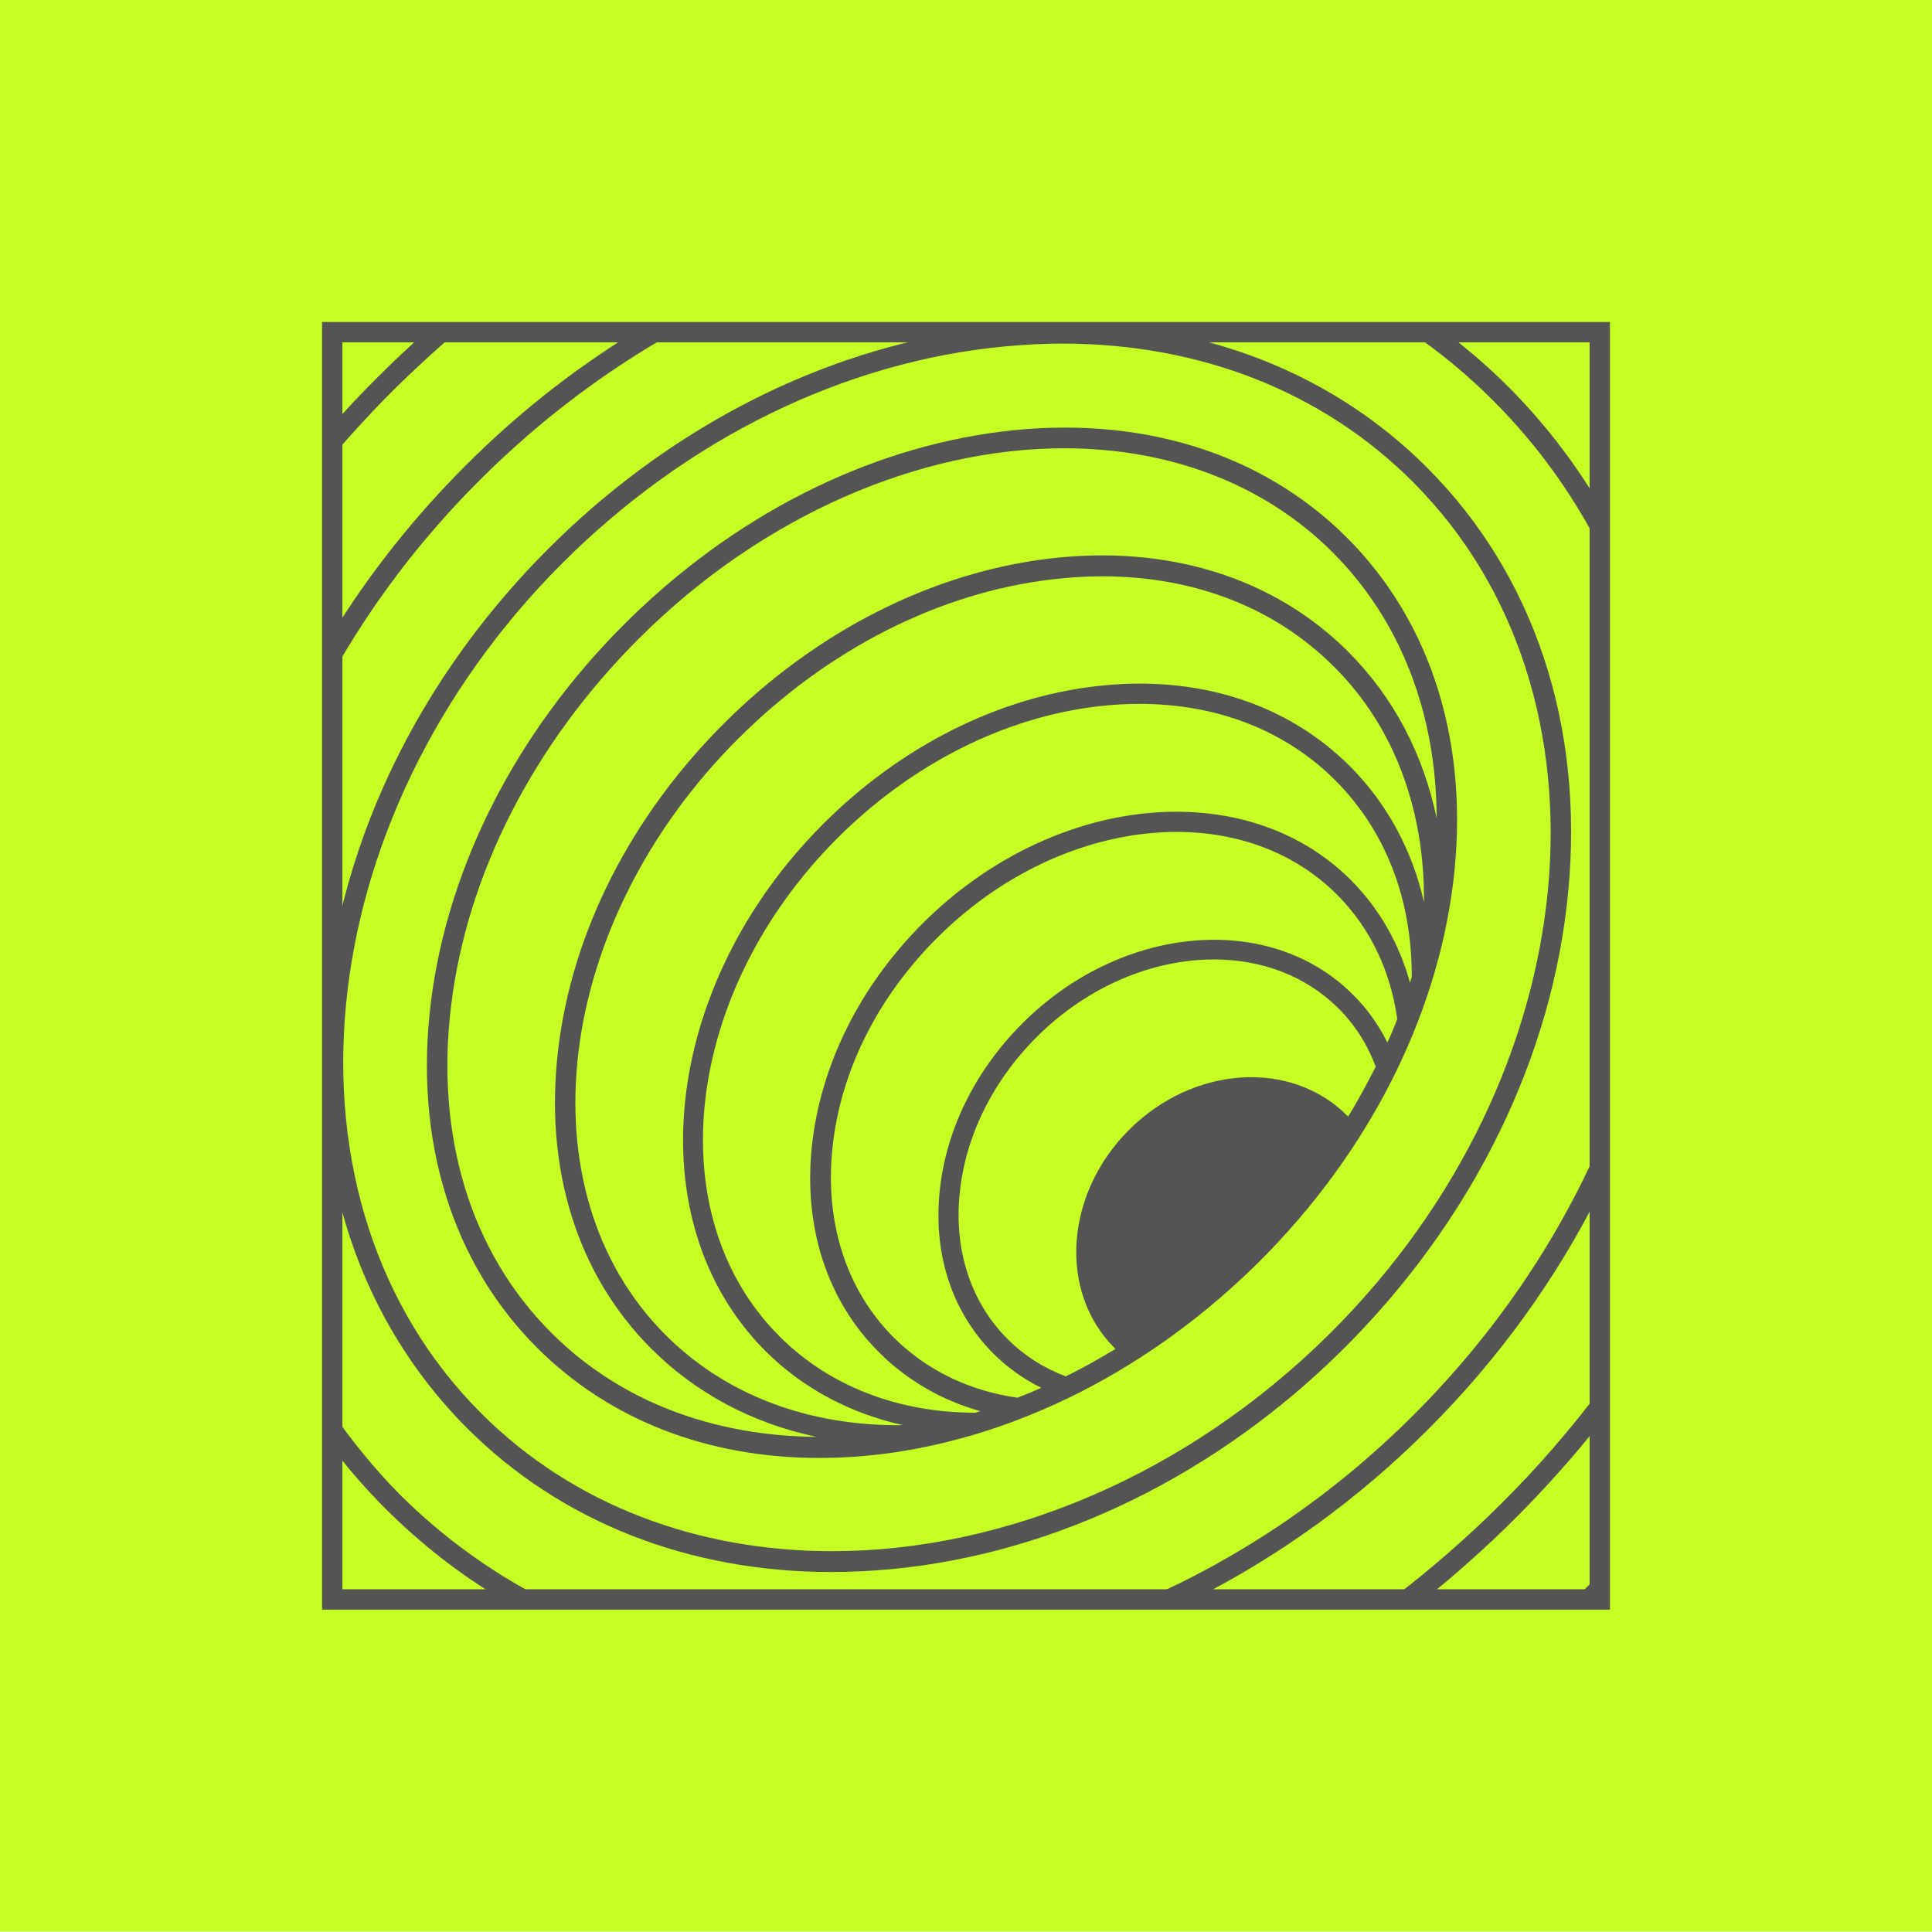
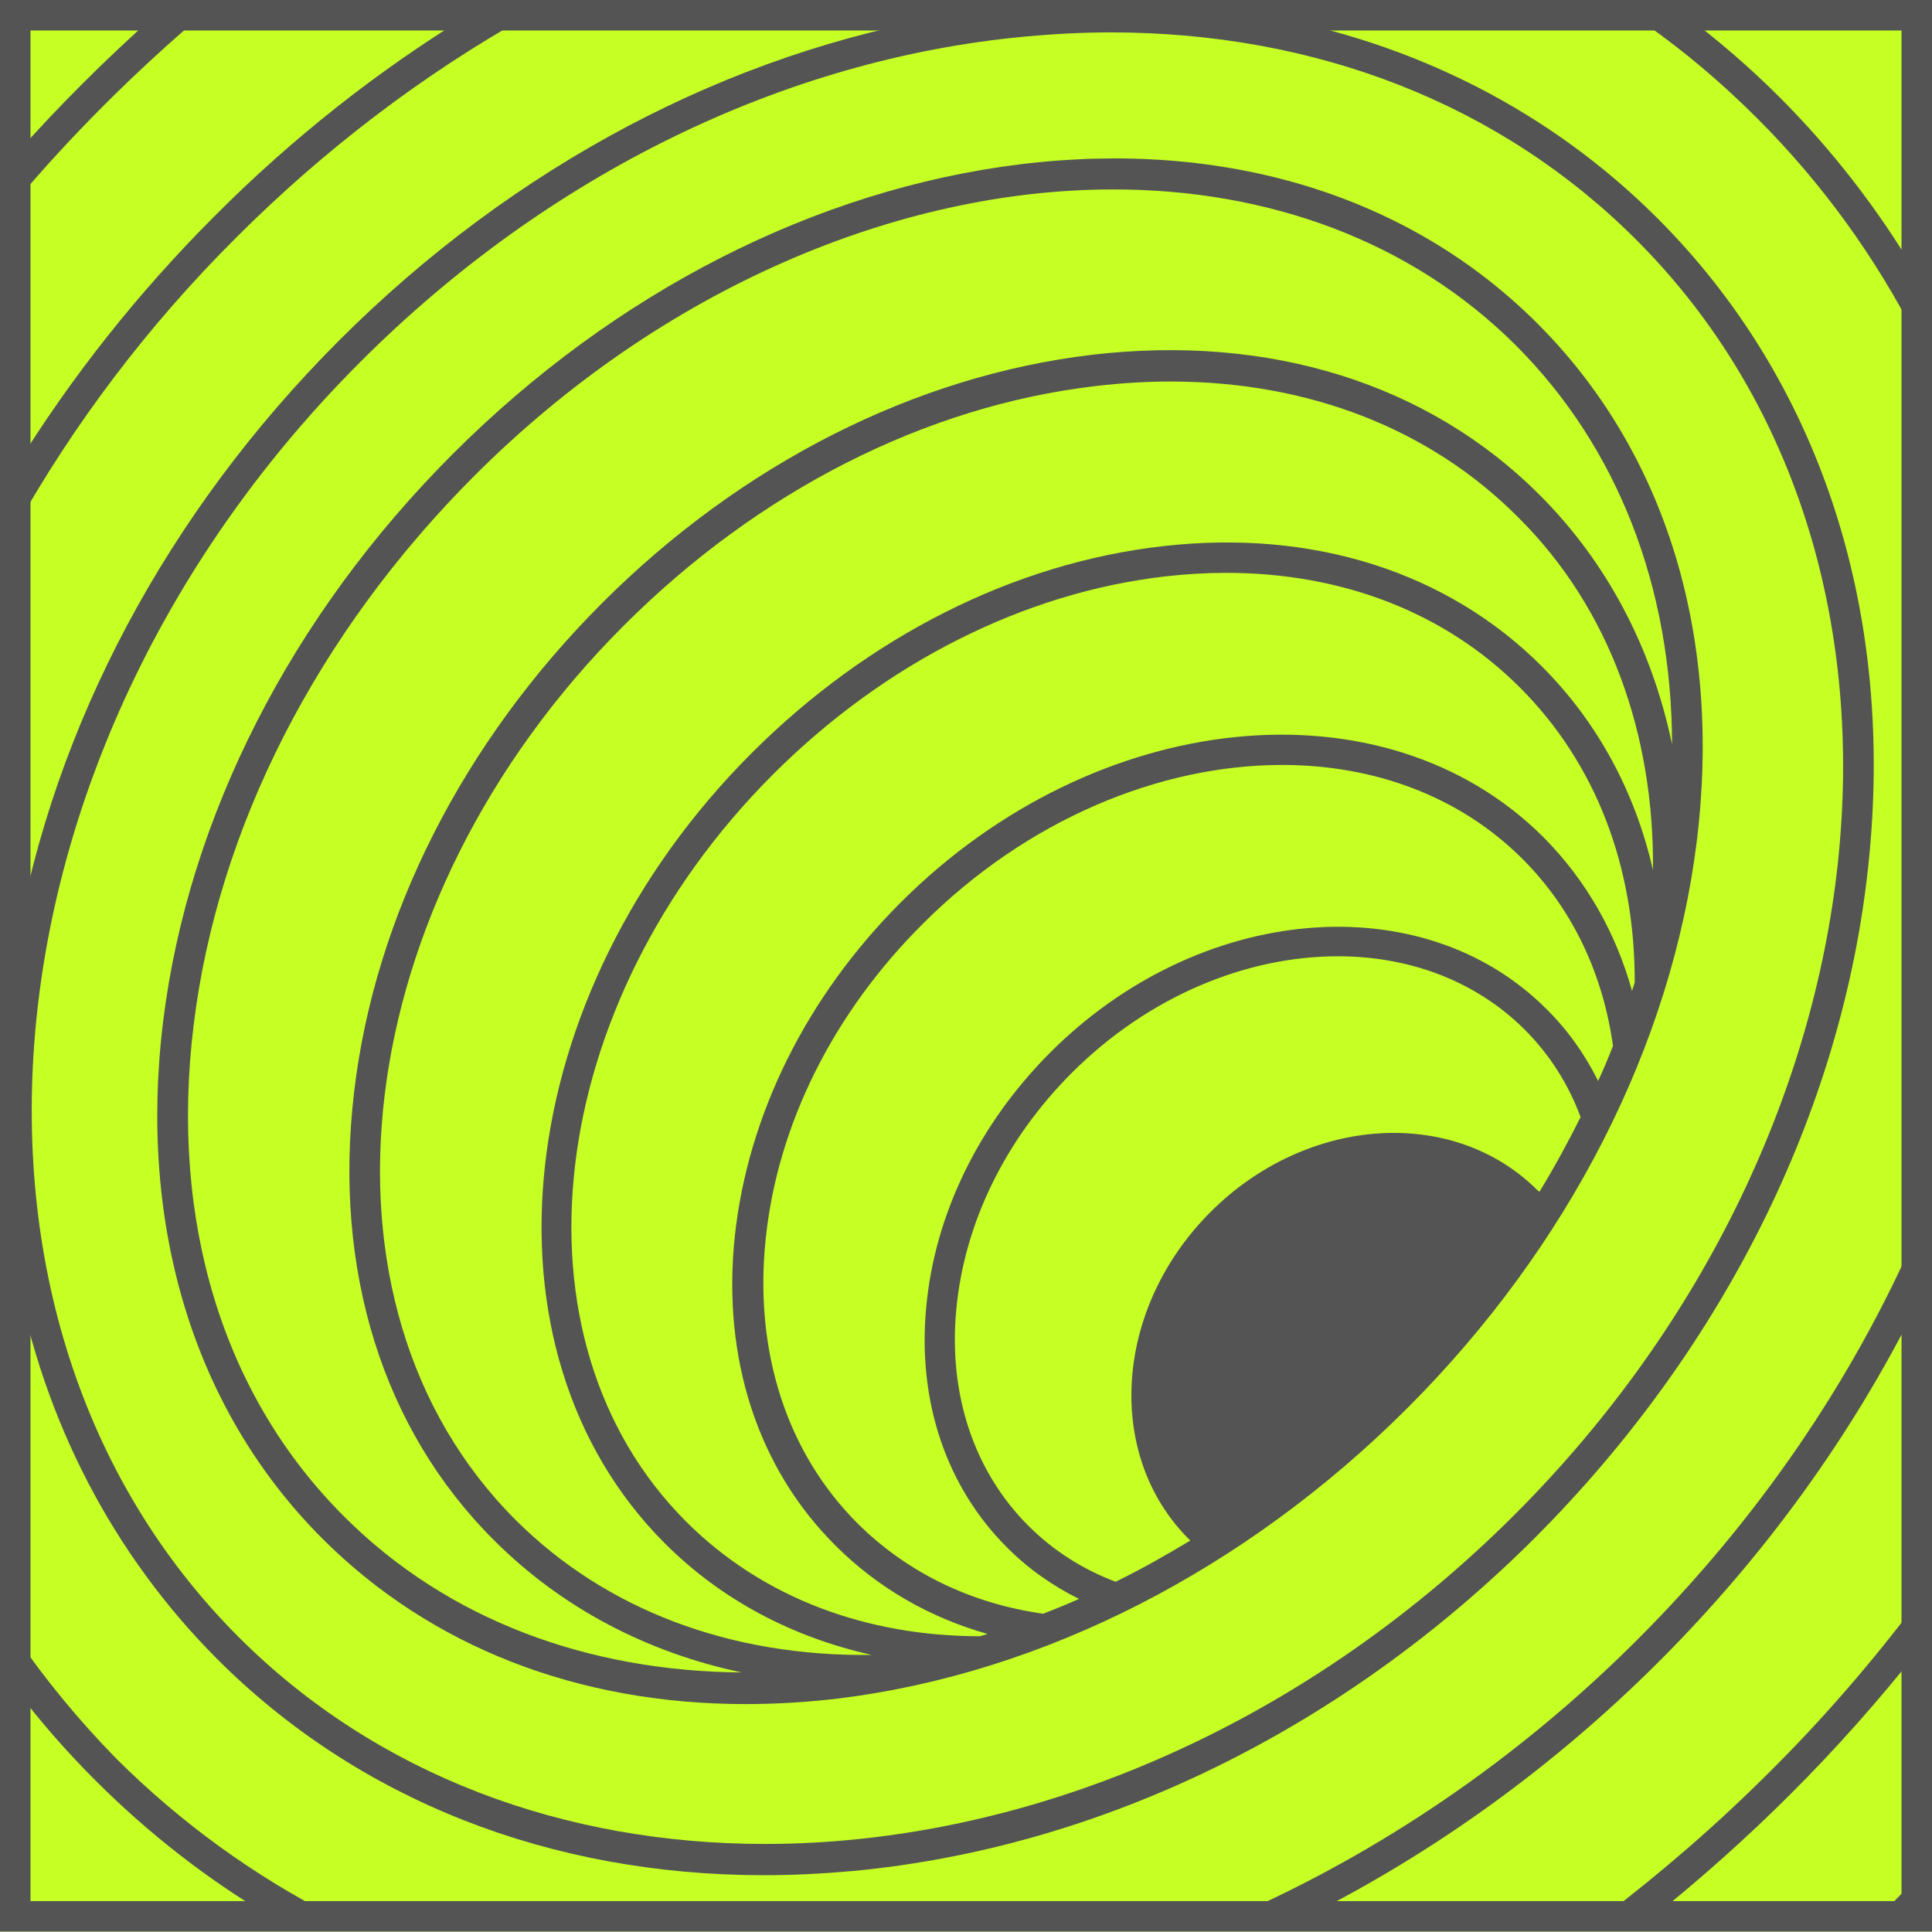
<svg xmlns="http://www.w3.org/2000/svg" viewBox="261.3 253.9 506.9 506.8">
  <rect x="261.3" y="253.9" width="506.9" height="506.8" fill="#C6FF24" />
-   <svg x="345.8" y="338.35" width="337.9" height="337.9" viewBox="261.3 253.9 506.9 506.8">
-     <rect x="261.3" y="253.9" width="506.9" height="506.8" fill="#C6FF24" />
-     <g aria-label="Bizarre Industries gravity-well mark">
-       <path class="st0" d="M536.9,529.8c39-39,97.3-44.1,130.1-11.4c5.6,5.6,10.1,12,13.6,18.9c1.4-3.1,2.6-6.1,3.9-9.2   c-2.6-18.6-10.4-35.7-23.7-49c-16.6-16.6-39.1-24.7-63.1-24.7c-32,0-66.8,14.3-94.3,41.7c-23.4,23.4-38,52.8-41.2,82.6   c-3.1,29.6,5.5,56.1,24.1,74.7c12.9,12.9,29.7,21,48.7,23.7c3.2-1.2,6.3-2.6,9.4-3.9c-6.9-3.4-13.3-7.9-18.9-13.5   c-15.9-15.9-23.5-38.3-21.2-63C506.5,572.4,518.1,548.6,536.9,529.8z" style="fill: none;" />
-       <path class="st0" d="M568.3,353.9c-6.4,0-13,0.4-19.7,1.2c-44.5,5.3-88.4,27.6-123.7,62.8c-72.5,72.5-85.3,177.8-28.5,234.6   c23.7,23.7,56.5,36.1,93.5,35.5c-20.5-4.6-39.3-14.3-54.3-29.3c-50.9-50.9-40.7-143.9,22.8-207.3c30.6-30.6,68.9-49.9,107.9-54.3   c39.3-4.4,74.6,6.8,99.4,31.5c14.6,14.6,24.5,32.9,29.2,53.5c0.3-35.5-11.3-68.6-35.5-92.8C636.3,366.2,604.4,353.9,568.3,353.9z" style="fill: none;" />
-       <path class="st0" d="M658.5,651.4c101.1-101.1,115.4-251.2,32-334.6c-35.5-35.5-83.8-54.4-137.9-54.4c-7.4,0-14.9,0.4-22.5,1.1   c-63.3,6-125.3,36.3-174.3,85.3c-101.1,101.1-115.4,251.2-32,334.6c36.5,36.5,85.8,54.3,138.1,54.3   C529.3,737.7,601.6,708.3,658.5,651.4z M456.9,700.9c-43.9,0-82.6-15-111-43.4c-33.6-33.6-48.4-81.8-41.8-135.7   c6.6-53.6,33.5-106.4,76-148.9c42.4-42.4,95.3-69.4,148.9-76c53.9-6.6,102.1,8.2,135.7,41.8c33.6,33.6,48.4,81.8,41.8,135.7   c-6.6,53.6-33.5,106.4-76,148.9c-42.4,42.4-95.3,69.4-148.9,76C473.2,700.4,465,700.9,456.9,700.9z" style="fill: none;" />
-       <path class="st0" d="M583,404.2c-5.1,0-10.4,0.3-15.7,0.9c-37.2,4.2-73.8,22.7-103.2,52c-60.3,60.3-70.5,148.2-22.8,196   c20.2,20.2,47.7,30,77.1,30.1c0.7-0.2,1.4-0.4,2-0.6c-15.3-4.3-28.9-12.1-39.9-23.2c-20.4-20.4-29.7-49.2-26.4-81.2   c3.3-31.7,18.8-62.8,43.5-87.5c51.2-51.2,126.9-58.9,168.7-17.1c11.3,11.3,19,25.1,23.2,40.3c0.2-0.7,0.5-1.4,0.7-2.2   c0.1-30.6-10.4-57.6-30.1-77.3C640.4,414.6,613.5,404.2,583,404.2z" style="fill: none;" />
-       <path class="st0" d="M455.9,692.8c-25.1-5.3-47.4-17-65-34.7c-29.2-29.2-42.2-70.9-36.7-117.5c5.5-46.3,28.6-91.9,65.1-128.4   c36.5-36.5,82.1-59.7,128.4-65.1c46.6-5.5,88.4,7.5,117.5,36.7c17.7,17.7,29.5,40.2,34.8,65.5c-0.1-41.5-14.3-78-41-104.7   c-27.6-27.6-65.1-40.9-105.6-40.9c-56.3,0-118.4,25.8-167.6,75.1c-41.2,41.2-67.3,92.4-73.7,144.2c-6.3,51.4,7.7,97.3,39.5,129   C378.9,679.2,415.9,692.5,455.9,692.8z" style="fill: none;" />
-       <path class="st0" d="M661.3,524.1c-12.9-12.9-30.4-19.2-49-19.2c-23.9,0-49.6,10.4-69.8,30.6c-17.5,17.5-28.2,39.5-30.3,62.1   c-2,22.3,4.7,42.4,18.9,56.7c6.6,6.6,14.4,11.5,22.9,14.7c6.6-3.3,13.2-6.9,19.6-10.8c-0.1-0.1-0.3-0.3-0.4-0.4   c-22.1-22.1-19.6-60.5,5.7-85.8c25.3-25.3,63.7-27.8,85.8-5.7c0.2,0.2,0.3,0.3,0.5,0.5c3.9-6.4,7.5-13,10.8-19.6   C672.8,538.4,667.8,530.6,661.3,524.1z" style="fill: none;" />
-       <path d="M630.5,623.4c42.4-42.4,69.4-95.3,76-148.9c6.6-53.9-8.2-102.1-41.8-135.7c-33.6-33.6-81.8-48.4-135.7-41.8   c-53.6,6.6-106.4,33.5-148.9,76c-42.4,42.4-69.4,95.3-76,148.9c-6.6,53.9,8.2,102.1,41.8,135.7c28.4,28.4,67.1,43.4,111,43.4   c8.1,0,16.3-0.5,24.7-1.5C535.2,692.8,588,665.8,630.5,623.4z M312.1,522.9c6.3-51.8,32.5-103,73.7-144.2   c49.3-49.3,111.4-75.1,167.6-75.1c40.5,0,78,13.4,105.6,40.9c26.7,26.7,40.9,63.3,41,104.7c-5.3-25.3-17-47.7-34.8-65.5   c-29.2-29.2-70.9-42.2-117.5-36.7c-46.3,5.5-91.9,28.6-128.4,65.1c-36.5,36.5-59.7,82.1-65.1,128.4c-5.5,46.6,7.5,88.4,36.7,117.5   c17.6,17.6,39.9,29.4,65,34.7c-40-0.3-77-13.6-104.3-40.9C319.8,620.1,305.8,574.3,312.1,522.9z M695,482.2   c-4.7-20.6-14.6-38.9-29.2-53.5c-24.8-24.8-60.1-36-99.4-31.5c-39,4.4-77.3,23.7-107.9,54.3c-63.4,63.4-73.6,156.4-22.8,207.3   c15,15,33.7,24.7,54.3,29.3c-37,0.5-69.8-11.8-93.5-35.5c-56.8-56.8-44.1-162.1,28.5-234.6c35.3-35.3,79.2-57.6,123.7-62.8   c6.7-0.8,13.3-1.2,19.7-1.2c36.1,0,68,12.3,91.2,35.6C683.8,413.6,695.3,446.7,695,482.2z M690.2,511.7c-0.2,0.7-0.5,1.4-0.7,2.2   c-4.2-15.1-11.9-28.9-23.2-40.3c-41.8-41.8-117.5-34.1-168.7,17.1c-24.7,24.7-40.1,55.8-43.5,87.5c-3.4,32,6,60.9,26.4,81.2   c11.1,11.1,24.7,18.9,39.9,23.2c-0.7,0.2-1.4,0.4-2,0.6c-29.5,0-56.9-9.9-77.1-30.1c-47.8-47.8-37.5-135.7,22.8-196   c29.3-29.3,66-47.8,103.2-52c5.3-0.6,10.6-0.9,15.7-0.9c30.5,0,57.4,10.4,77.1,30.1C679.9,454.1,690.3,481.1,690.2,511.7z    M525.5,659.9c5.6,5.6,12,10.1,18.9,13.5c-3.1,1.4-6.3,2.7-9.4,3.9c-19-2.7-35.7-10.8-48.7-23.7c-18.6-18.6-27.2-45.2-24.1-74.7   c3.1-29.9,17.7-59.2,41.2-82.6c27.5-27.5,62.3-41.7,94.3-41.7c24,0,46.5,8.1,63.1,24.7c13.3,13.3,21.1,30.4,23.7,49   c-1.2,3.1-2.5,6.2-3.9,9.2c-3.5-7-8-13.4-13.6-18.9c-32.7-32.7-91.1-27.6-130.1,11.4c-18.8,18.8-30.4,42.6-32.6,67   C502,621.6,509.6,644,525.5,659.9z M664.7,566.2c-22.1-22.1-60.5-19.6-85.8,5.7c-25.3,25.3-27.8,63.7-5.7,85.8   c0.1,0.1,0.3,0.3,0.4,0.4c-6.5,3.9-13,7.6-19.6,10.8c-8.5-3.2-16.3-8.1-22.9-14.7c-14.2-14.2-21-34.4-18.9-56.7   c2.1-22.6,12.8-44.6,30.3-62.1c20.2-20.2,45.9-30.6,69.8-30.6c18.6,0,36,6.3,49,19.2c6.5,6.5,11.5,14.3,14.7,23   c-3.3,6.6-6.9,13.2-10.8,19.6C665,566.5,664.9,566.3,664.7,566.2z" style="fill: #545454; fill-opacity: 1;" />
-       <path d="M751.8,477.9c6.2-65.5-13.6-124.7-55.6-166.7c-28-28-63.7-46.2-103.8-53.3h-81c-58.8,9.7-115.4,39.6-161.1,85.3   c-45.1,45.1-74.8,100.9-84.9,159v85.3c7.4,39.2,25.4,74.1,52.9,101.7c37,37,87.3,56.7,143.5,56.7c7.6,0,15.4-0.4,23.2-1.1   c65.2-6.1,128.8-37.2,179.2-87.6C714.5,606.7,745.7,543.1,751.8,477.9z M462,737.7c-52.3,0-101.6-17.8-138.1-54.3   c-83.4-83.4-69.1-233.6,32-334.6c49.1-49.1,111-79.4,174.3-85.3c7.6-0.7,15.1-1.1,22.5-1.1c54.1,0,102.4,18.9,137.9,54.4   c83.4,83.4,69.1,233.6-32,334.6C601.6,708.3,529.3,737.7,462,737.7z" style="fill: #545454; fill-opacity: 1;" />
-       <path d="M265.3,392.5c15.2-27.1,34.5-52.9,58-76.3c23.3-23.3,49.2-42.9,76.7-58.3h-15.8c-23.8,14.6-46.2,32.2-66.6,52.7   c-20.3,20.3-37.8,42.5-52.3,66V392.5z" style="fill: #545454; fill-opacity: 1;" />
-       <path d="M703.4,257.9h-13.7c11.7,7.9,22.6,17,32.7,27.1c17,17,31,36.4,41.8,57.6v-16.7c-10-16.9-22-32.5-36.1-46.6   C720.3,271.5,712,264.4,703.4,257.9z" style="fill: #545454; fill-opacity: 1;" />
-       <path d="M265.3,683.1v13.8c6.4,8.5,13.4,16.5,21,24.1c13.9,13.9,29.3,25.9,46,35.8h16.7c-20.8-10.6-40-24.4-57.1-41.4   C282,705.3,273.1,694.5,265.3,683.1z" style="fill: #545454; fill-opacity: 1;" />
-       <path d="M764.1,596.5v-18.9c-16.9,38.7-41.6,74.9-73.1,106.4c-31.8,31.8-68,56.1-105.9,72.7h19.2c33.4-16.8,64.7-39.3,92.4-67   C724.6,661.8,747.3,630.2,764.1,596.5z" style="fill: #545454; fill-opacity: 1;" />
-       <path d="M288.6,281.5c8.3-8.3,16.9-16.2,25.7-23.7h-12.2c-6.5,5.8-12.9,11.8-19.1,18c-6.1,6.1-12,12.3-17.6,18.7v12.2   C272.6,298.2,280.4,289.7,288.6,281.5z" style="fill: #545454; fill-opacity: 1;" />
-       <path d="M764.1,674.6c-11.6,15.3-24.3,30.1-38.4,44.1c-13.9,13.9-28.5,26.5-43.6,38h13.1c12.5-10,24.6-20.8,36.2-32.4   c11.7-11.7,22.6-24,32.7-36.7V674.6z" style="fill: #545454; fill-opacity: 1;" />
-       <path d="M764.1,746.8c-1.7,1.7-3.4,3.5-5.1,5.2c-1.6,1.6-3.2,3.2-4.8,4.7h9.9V746.8z" style="fill: #545454; fill-opacity: 1;" />
-       <path d="M768.1,760.7H261.3V253.9h506.9V760.7z M269.3,752.7h490.9V261.9H269.3V752.7z" style="fill: #545454; fill-opacity: 1;" />
-     </g>
-   </svg>
+   <g aria-label="Bizarre Industries gravity-well mark">
+     <path class="st0" d="M536.9,529.8c39-39,97.3-44.1,130.1-11.4c5.6,5.6,10.1,12,13.6,18.9c1.4-3.1,2.6-6.1,3.9-9.2   c-2.6-18.6-10.4-35.7-23.7-49c-16.6-16.6-39.1-24.7-63.1-24.7c-32,0-66.8,14.3-94.3,41.7c-23.4,23.4-38,52.8-41.2,82.6   c-3.1,29.6,5.5,56.1,24.1,74.7c12.9,12.9,29.7,21,48.7,23.7c3.2-1.2,6.3-2.6,9.4-3.9c-6.9-3.4-13.3-7.9-18.9-13.5   c-15.9-15.9-23.5-38.3-21.2-63C506.5,572.4,518.1,548.6,536.9,529.8z" style="fill: none;" />
+     <path class="st0" d="M568.3,353.9c-6.4,0-13,0.4-19.7,1.2c-44.5,5.3-88.4,27.6-123.7,62.8c-72.5,72.5-85.3,177.8-28.5,234.6   c23.7,23.7,56.5,36.1,93.5,35.5c-20.5-4.6-39.3-14.3-54.3-29.3c-50.9-50.9-40.7-143.9,22.8-207.3c30.6-30.6,68.9-49.9,107.9-54.3   c39.3-4.4,74.6,6.8,99.4,31.5c14.6,14.6,24.5,32.9,29.2,53.5c0.3-35.5-11.3-68.6-35.5-92.8C636.3,366.2,604.4,353.9,568.3,353.9z" style="fill: none;" />
+     <path class="st0" d="M658.5,651.4c101.1-101.1,115.4-251.2,32-334.6c-35.5-35.5-83.8-54.4-137.9-54.4c-7.4,0-14.9,0.4-22.5,1.1   c-63.3,6-125.3,36.3-174.3,85.3c-101.1,101.1-115.4,251.2-32,334.6c36.5,36.5,85.8,54.3,138.1,54.3   C529.3,737.7,601.6,708.3,658.5,651.4z M456.9,700.9c-43.9,0-82.6-15-111-43.4c-33.6-33.6-48.4-81.8-41.8-135.7   c6.6-53.6,33.5-106.4,76-148.9c42.4-42.4,95.3-69.4,148.9-76c53.9-6.6,102.1,8.2,135.7,41.8c33.6,33.6,48.4,81.8,41.8,135.7   c-6.6,53.6-33.5,106.4-76,148.9c-42.4,42.4-95.3,69.4-148.9,76C473.2,700.4,465,700.9,456.9,700.9z" style="fill: none;" />
+     <path class="st0" d="M583,404.2c-5.1,0-10.4,0.3-15.7,0.9c-37.2,4.2-73.8,22.7-103.2,52c-60.3,60.3-70.5,148.2-22.8,196   c20.2,20.2,47.7,30,77.1,30.1c0.7-0.2,1.4-0.4,2-0.6c-15.3-4.3-28.9-12.1-39.9-23.2c-20.4-20.4-29.7-49.2-26.4-81.2   c3.3-31.7,18.8-62.8,43.5-87.5c51.2-51.2,126.9-58.9,168.7-17.1c11.3,11.3,19,25.1,23.2,40.3c0.2-0.7,0.5-1.4,0.7-2.2   c0.1-30.6-10.4-57.6-30.1-77.3C640.4,414.6,613.5,404.2,583,404.2z" style="fill: none;" />
+     <path class="st0" d="M455.9,692.8c-25.1-5.3-47.4-17-65-34.7c-29.2-29.2-42.2-70.9-36.7-117.5c5.5-46.3,28.6-91.9,65.1-128.4   c36.5-36.5,82.1-59.7,128.4-65.1c46.6-5.5,88.4,7.5,117.5,36.7c17.7,17.7,29.5,40.2,34.8,65.5c-0.1-41.5-14.3-78-41-104.7   c-27.6-27.6-65.1-40.9-105.6-40.9c-56.3,0-118.4,25.8-167.6,75.1c-41.2,41.2-67.3,92.4-73.7,144.2c-6.3,51.4,7.7,97.3,39.5,129   C378.9,679.2,415.9,692.5,455.9,692.8z" style="fill: none;" />
+     <path class="st0" d="M661.3,524.1c-12.9-12.9-30.4-19.2-49-19.2c-23.9,0-49.6,10.4-69.8,30.6c-17.5,17.5-28.2,39.5-30.3,62.1   c-2,22.3,4.7,42.4,18.9,56.7c6.6,6.6,14.4,11.5,22.9,14.7c6.6-3.3,13.2-6.9,19.6-10.8c-0.1-0.1-0.3-0.3-0.4-0.4   c-22.1-22.1-19.6-60.5,5.7-85.8c25.3-25.3,63.7-27.8,85.8-5.7c0.2,0.2,0.3,0.3,0.5,0.5c3.9-6.4,7.5-13,10.8-19.6   C672.8,538.4,667.8,530.6,661.3,524.1z" style="fill: none;" />
+     <path d="M630.5,623.4c42.4-42.4,69.4-95.3,76-148.9c6.6-53.9-8.2-102.1-41.8-135.7c-33.6-33.6-81.8-48.4-135.7-41.8   c-53.6,6.6-106.4,33.5-148.9,76c-42.4,42.4-69.4,95.3-76,148.9c-6.6,53.9,8.2,102.1,41.8,135.7c28.4,28.4,67.1,43.4,111,43.4   c8.1,0,16.3-0.5,24.7-1.5C535.2,692.8,588,665.8,630.5,623.4z M312.1,522.9c6.3-51.8,32.5-103,73.7-144.2   c49.3-49.3,111.4-75.1,167.6-75.1c40.5,0,78,13.4,105.6,40.9c26.7,26.7,40.9,63.3,41,104.7c-5.3-25.3-17-47.7-34.8-65.5   c-29.2-29.2-70.9-42.2-117.5-36.7c-46.3,5.5-91.9,28.6-128.4,65.1c-36.5,36.5-59.7,82.1-65.1,128.4c-5.5,46.6,7.5,88.4,36.7,117.5   c17.6,17.6,39.9,29.4,65,34.7c-40-0.3-77-13.6-104.3-40.9C319.8,620.1,305.8,574.3,312.1,522.9z M695,482.2   c-4.7-20.6-14.6-38.9-29.2-53.5c-24.8-24.8-60.1-36-99.4-31.5c-39,4.4-77.3,23.7-107.9,54.3c-63.4,63.4-73.6,156.4-22.8,207.3   c15,15,33.7,24.7,54.3,29.3c-37,0.5-69.8-11.8-93.5-35.5c-56.8-56.8-44.1-162.1,28.5-234.6c35.3-35.3,79.2-57.6,123.7-62.8   c6.7-0.8,13.3-1.2,19.7-1.2c36.1,0,68,12.3,91.2,35.6C683.8,413.6,695.3,446.7,695,482.2z M690.2,511.7c-0.2,0.7-0.5,1.4-0.7,2.2   c-4.2-15.1-11.9-28.9-23.2-40.3c-41.8-41.8-117.5-34.1-168.7,17.1c-24.7,24.7-40.1,55.8-43.5,87.5c-3.4,32,6,60.9,26.4,81.2   c11.1,11.1,24.7,18.9,39.9,23.2c-0.7,0.2-1.4,0.4-2,0.6c-29.5,0-56.9-9.9-77.1-30.1c-47.8-47.8-37.5-135.7,22.8-196   c29.3-29.3,66-47.8,103.2-52c5.3-0.6,10.6-0.9,15.7-0.9c30.5,0,57.4,10.4,77.1,30.1C679.9,454.1,690.3,481.1,690.2,511.7z    M525.5,659.9c5.6,5.6,12,10.1,18.9,13.5c-3.1,1.4-6.3,2.7-9.4,3.9c-19-2.7-35.7-10.8-48.7-23.7c-18.6-18.6-27.2-45.2-24.1-74.7   c3.1-29.9,17.7-59.2,41.2-82.6c27.5-27.5,62.3-41.7,94.3-41.7c24,0,46.5,8.1,63.1,24.7c13.3,13.3,21.1,30.4,23.7,49   c-1.2,3.1-2.5,6.2-3.9,9.2c-3.5-7-8-13.4-13.6-18.9c-32.7-32.7-91.1-27.6-130.1,11.4c-18.8,18.8-30.4,42.6-32.6,67   C502,621.6,509.6,644,525.5,659.9z M664.7,566.2c-22.1-22.1-60.5-19.6-85.8,5.7c-25.3,25.3-27.8,63.7-5.7,85.8   c0.1,0.1,0.3,0.3,0.4,0.4c-6.5,3.9-13,7.6-19.6,10.8c-8.5-3.2-16.3-8.1-22.9-14.7c-14.2-14.2-21-34.4-18.9-56.7   c2.1-22.6,12.8-44.6,30.3-62.1c20.2-20.2,45.9-30.6,69.8-30.6c18.6,0,36,6.3,49,19.2c6.5,6.5,11.5,14.3,14.7,23   c-3.3,6.6-6.9,13.2-10.8,19.6C665,566.5,664.9,566.3,664.7,566.2z" style="fill: #545454; fill-opacity: 1;" />
+     <path d="M751.8,477.9c6.2-65.5-13.6-124.7-55.6-166.7c-28-28-63.7-46.2-103.8-53.3h-81c-58.8,9.7-115.4,39.6-161.1,85.3   c-45.1,45.1-74.8,100.9-84.9,159v85.3c7.4,39.2,25.4,74.1,52.9,101.7c37,37,87.3,56.7,143.5,56.7c7.6,0,15.4-0.4,23.2-1.1   c65.2-6.1,128.8-37.2,179.2-87.6C714.5,606.7,745.7,543.1,751.8,477.9z M462,737.7c-52.3,0-101.6-17.8-138.1-54.3   c-83.4-83.4-69.1-233.6,32-334.6c49.1-49.1,111-79.4,174.3-85.3c7.6-0.7,15.1-1.1,22.5-1.1c54.1,0,102.4,18.9,137.9,54.4   c83.4,83.4,69.1,233.6-32,334.6C601.6,708.3,529.3,737.7,462,737.7z" style="fill: #545454; fill-opacity: 1;" />
+     <path d="M265.3,392.5c15.2-27.1,34.5-52.9,58-76.3c23.3-23.3,49.2-42.9,76.7-58.3h-15.8c-23.8,14.6-46.2,32.2-66.6,52.7   c-20.3,20.3-37.8,42.5-52.3,66V392.5z" style="fill: #545454; fill-opacity: 1;" />
+     <path d="M703.4,257.9h-13.7c11.7,7.9,22.6,17,32.7,27.1c17,17,31,36.4,41.8,57.6v-16.7c-10-16.9-22-32.5-36.1-46.6   C720.3,271.5,712,264.4,703.4,257.9z" style="fill: #545454; fill-opacity: 1;" />
+     <path d="M265.3,683.1v13.8c6.4,8.5,13.4,16.5,21,24.1c13.9,13.9,29.3,25.9,46,35.8h16.7c-20.8-10.6-40-24.4-57.1-41.4   C282,705.3,273.1,694.5,265.3,683.1z" style="fill: #545454; fill-opacity: 1;" />
+     <path d="M764.1,596.5v-18.9c-16.9,38.7-41.6,74.9-73.1,106.4c-31.8,31.8-68,56.1-105.9,72.7h19.2c33.4-16.8,64.7-39.3,92.4-67   C724.6,661.8,747.3,630.2,764.1,596.5z" style="fill: #545454; fill-opacity: 1;" />
+     <path d="M288.6,281.5c8.3-8.3,16.9-16.2,25.7-23.7h-12.2c-6.5,5.8-12.9,11.8-19.1,18c-6.1,6.1-12,12.3-17.6,18.7v12.2   C272.6,298.2,280.4,289.7,288.6,281.5z" style="fill: #545454; fill-opacity: 1;" />
+     <path d="M764.1,674.6c-11.6,15.3-24.3,30.1-38.4,44.1c-13.9,13.9-28.5,26.5-43.6,38h13.1c12.5-10,24.6-20.8,36.2-32.4   c11.7-11.7,22.6-24,32.7-36.7V674.6z" style="fill: #545454; fill-opacity: 1;" />
+     <path d="M764.1,746.8c-1.7,1.7-3.4,3.5-5.1,5.2c-1.6,1.6-3.2,3.2-4.8,4.7h9.9V746.8z" style="fill: #545454; fill-opacity: 1;" />
+     <path d="M768.1,760.7H261.3V253.9h506.9V760.7z M269.3,752.7h490.9V261.9H269.3V752.7z" style="fill: #545454; fill-opacity: 1;" />
+   </g>
</svg>
